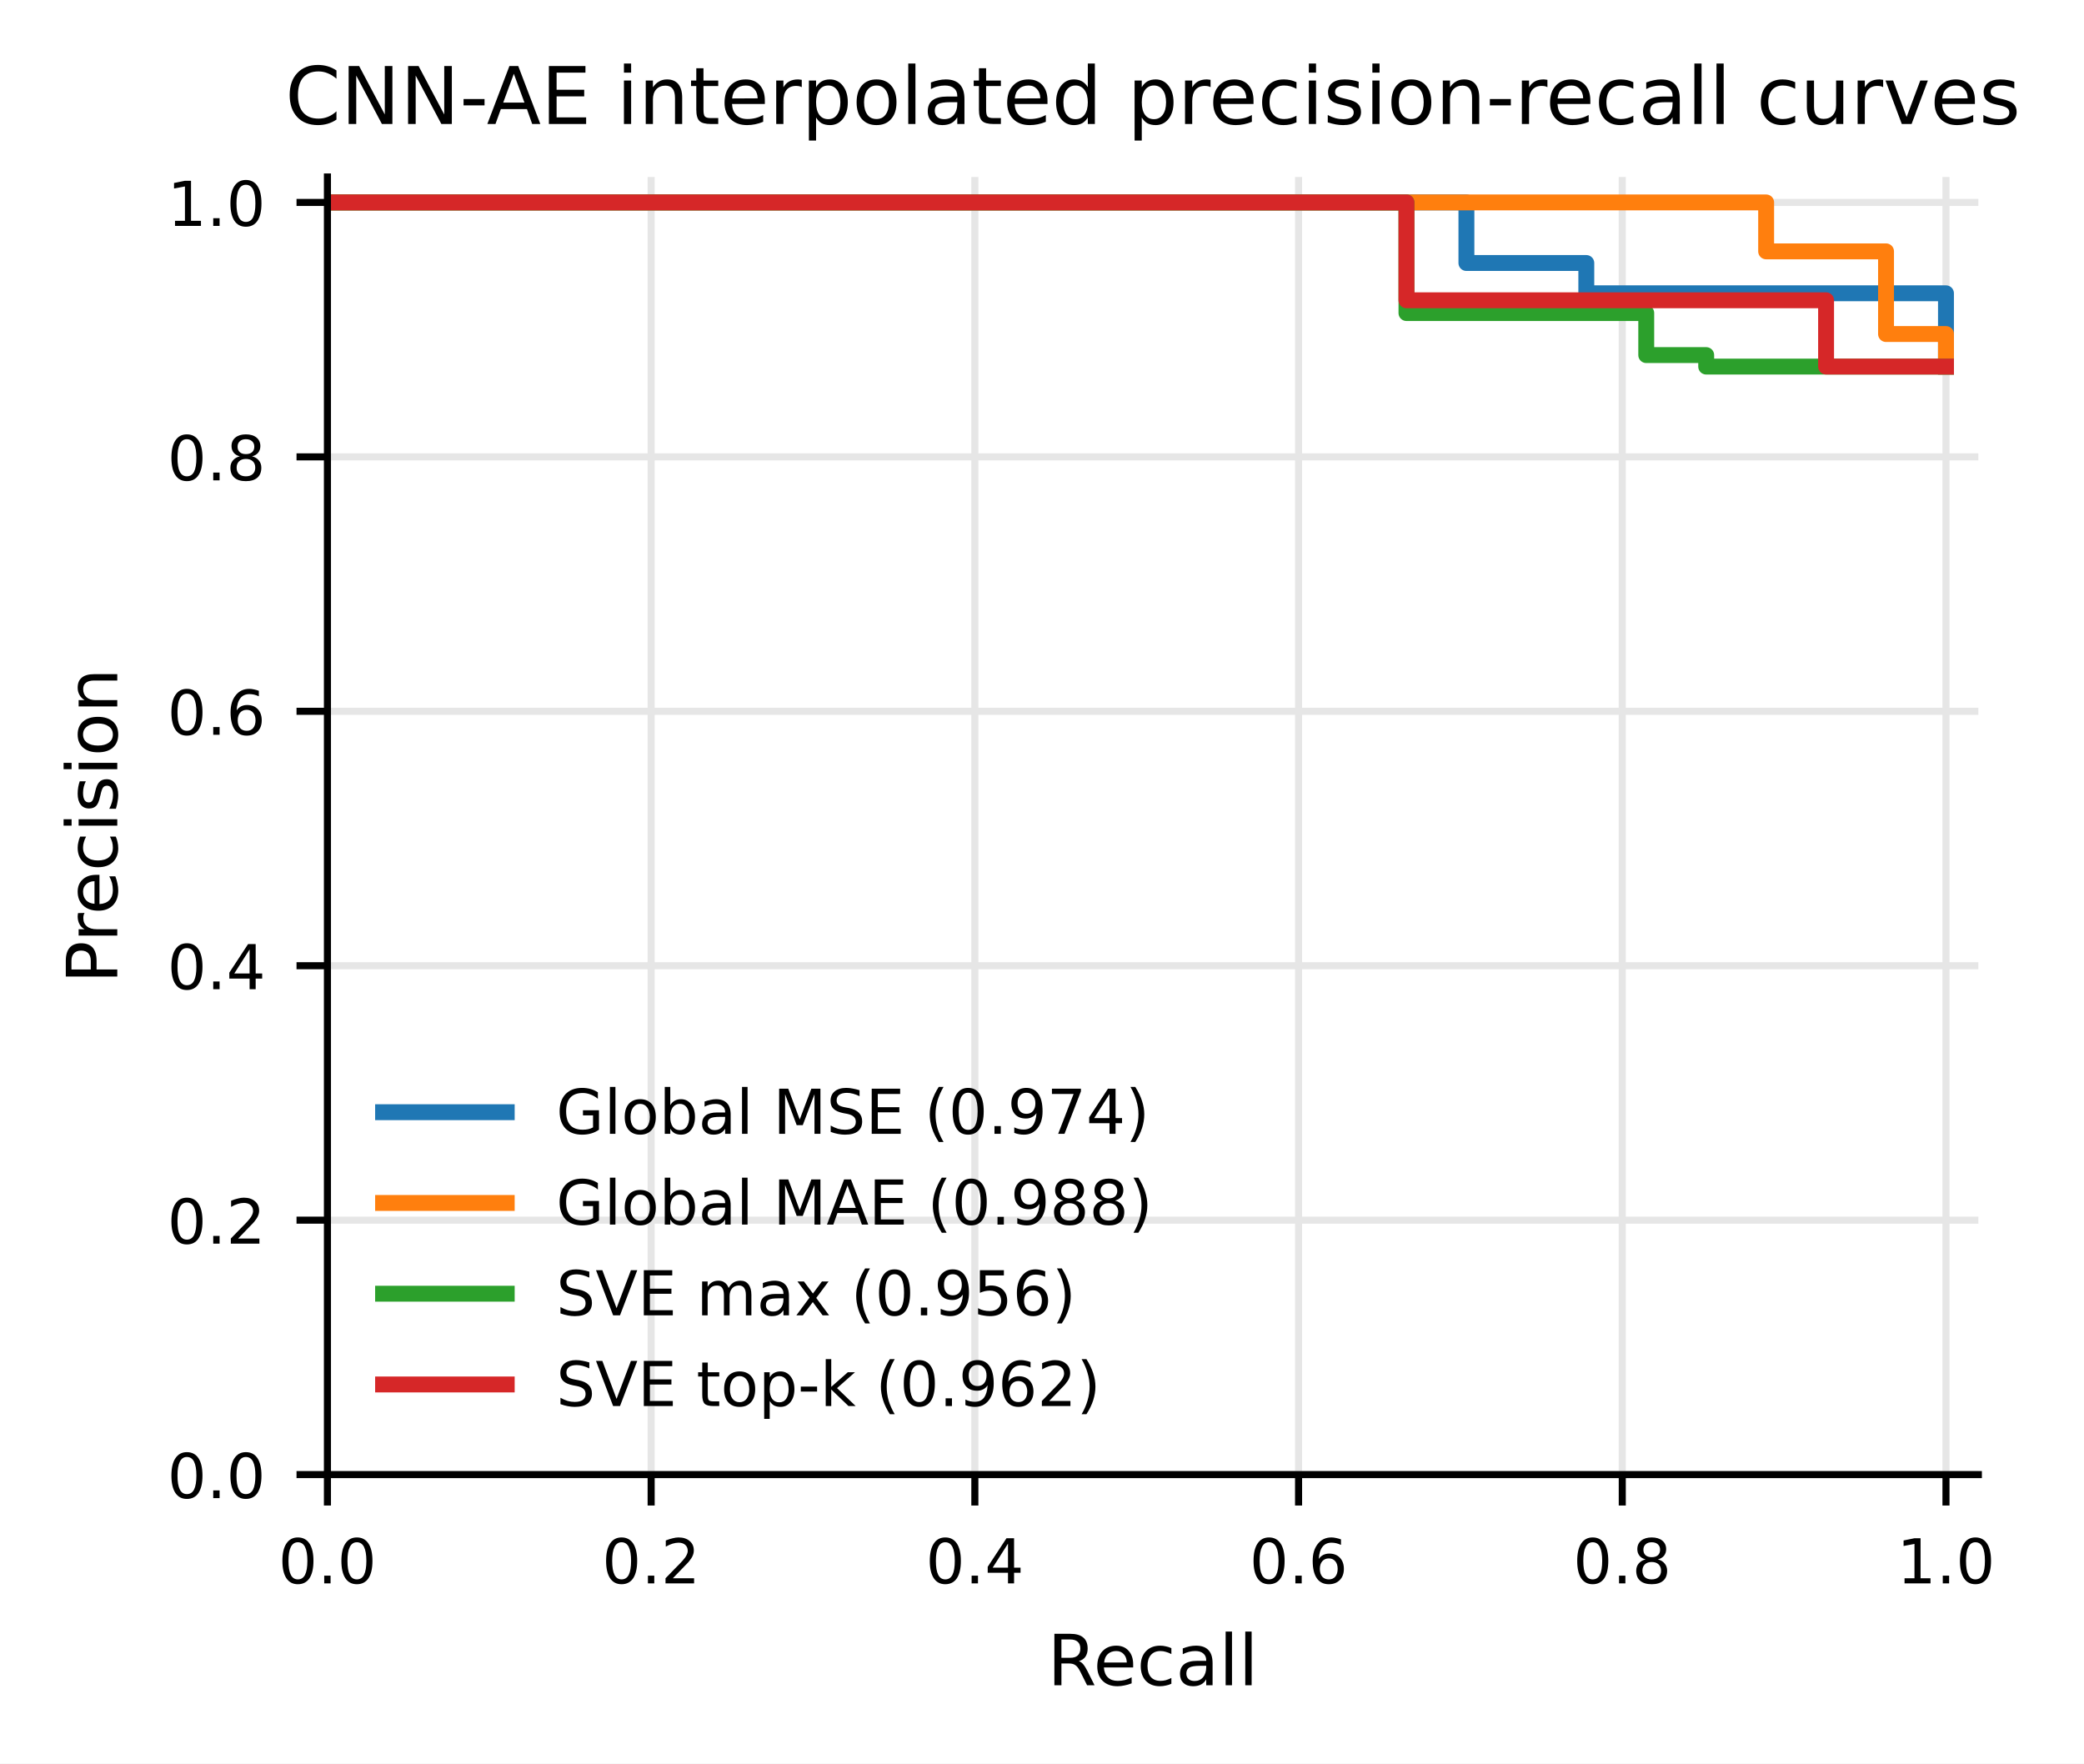
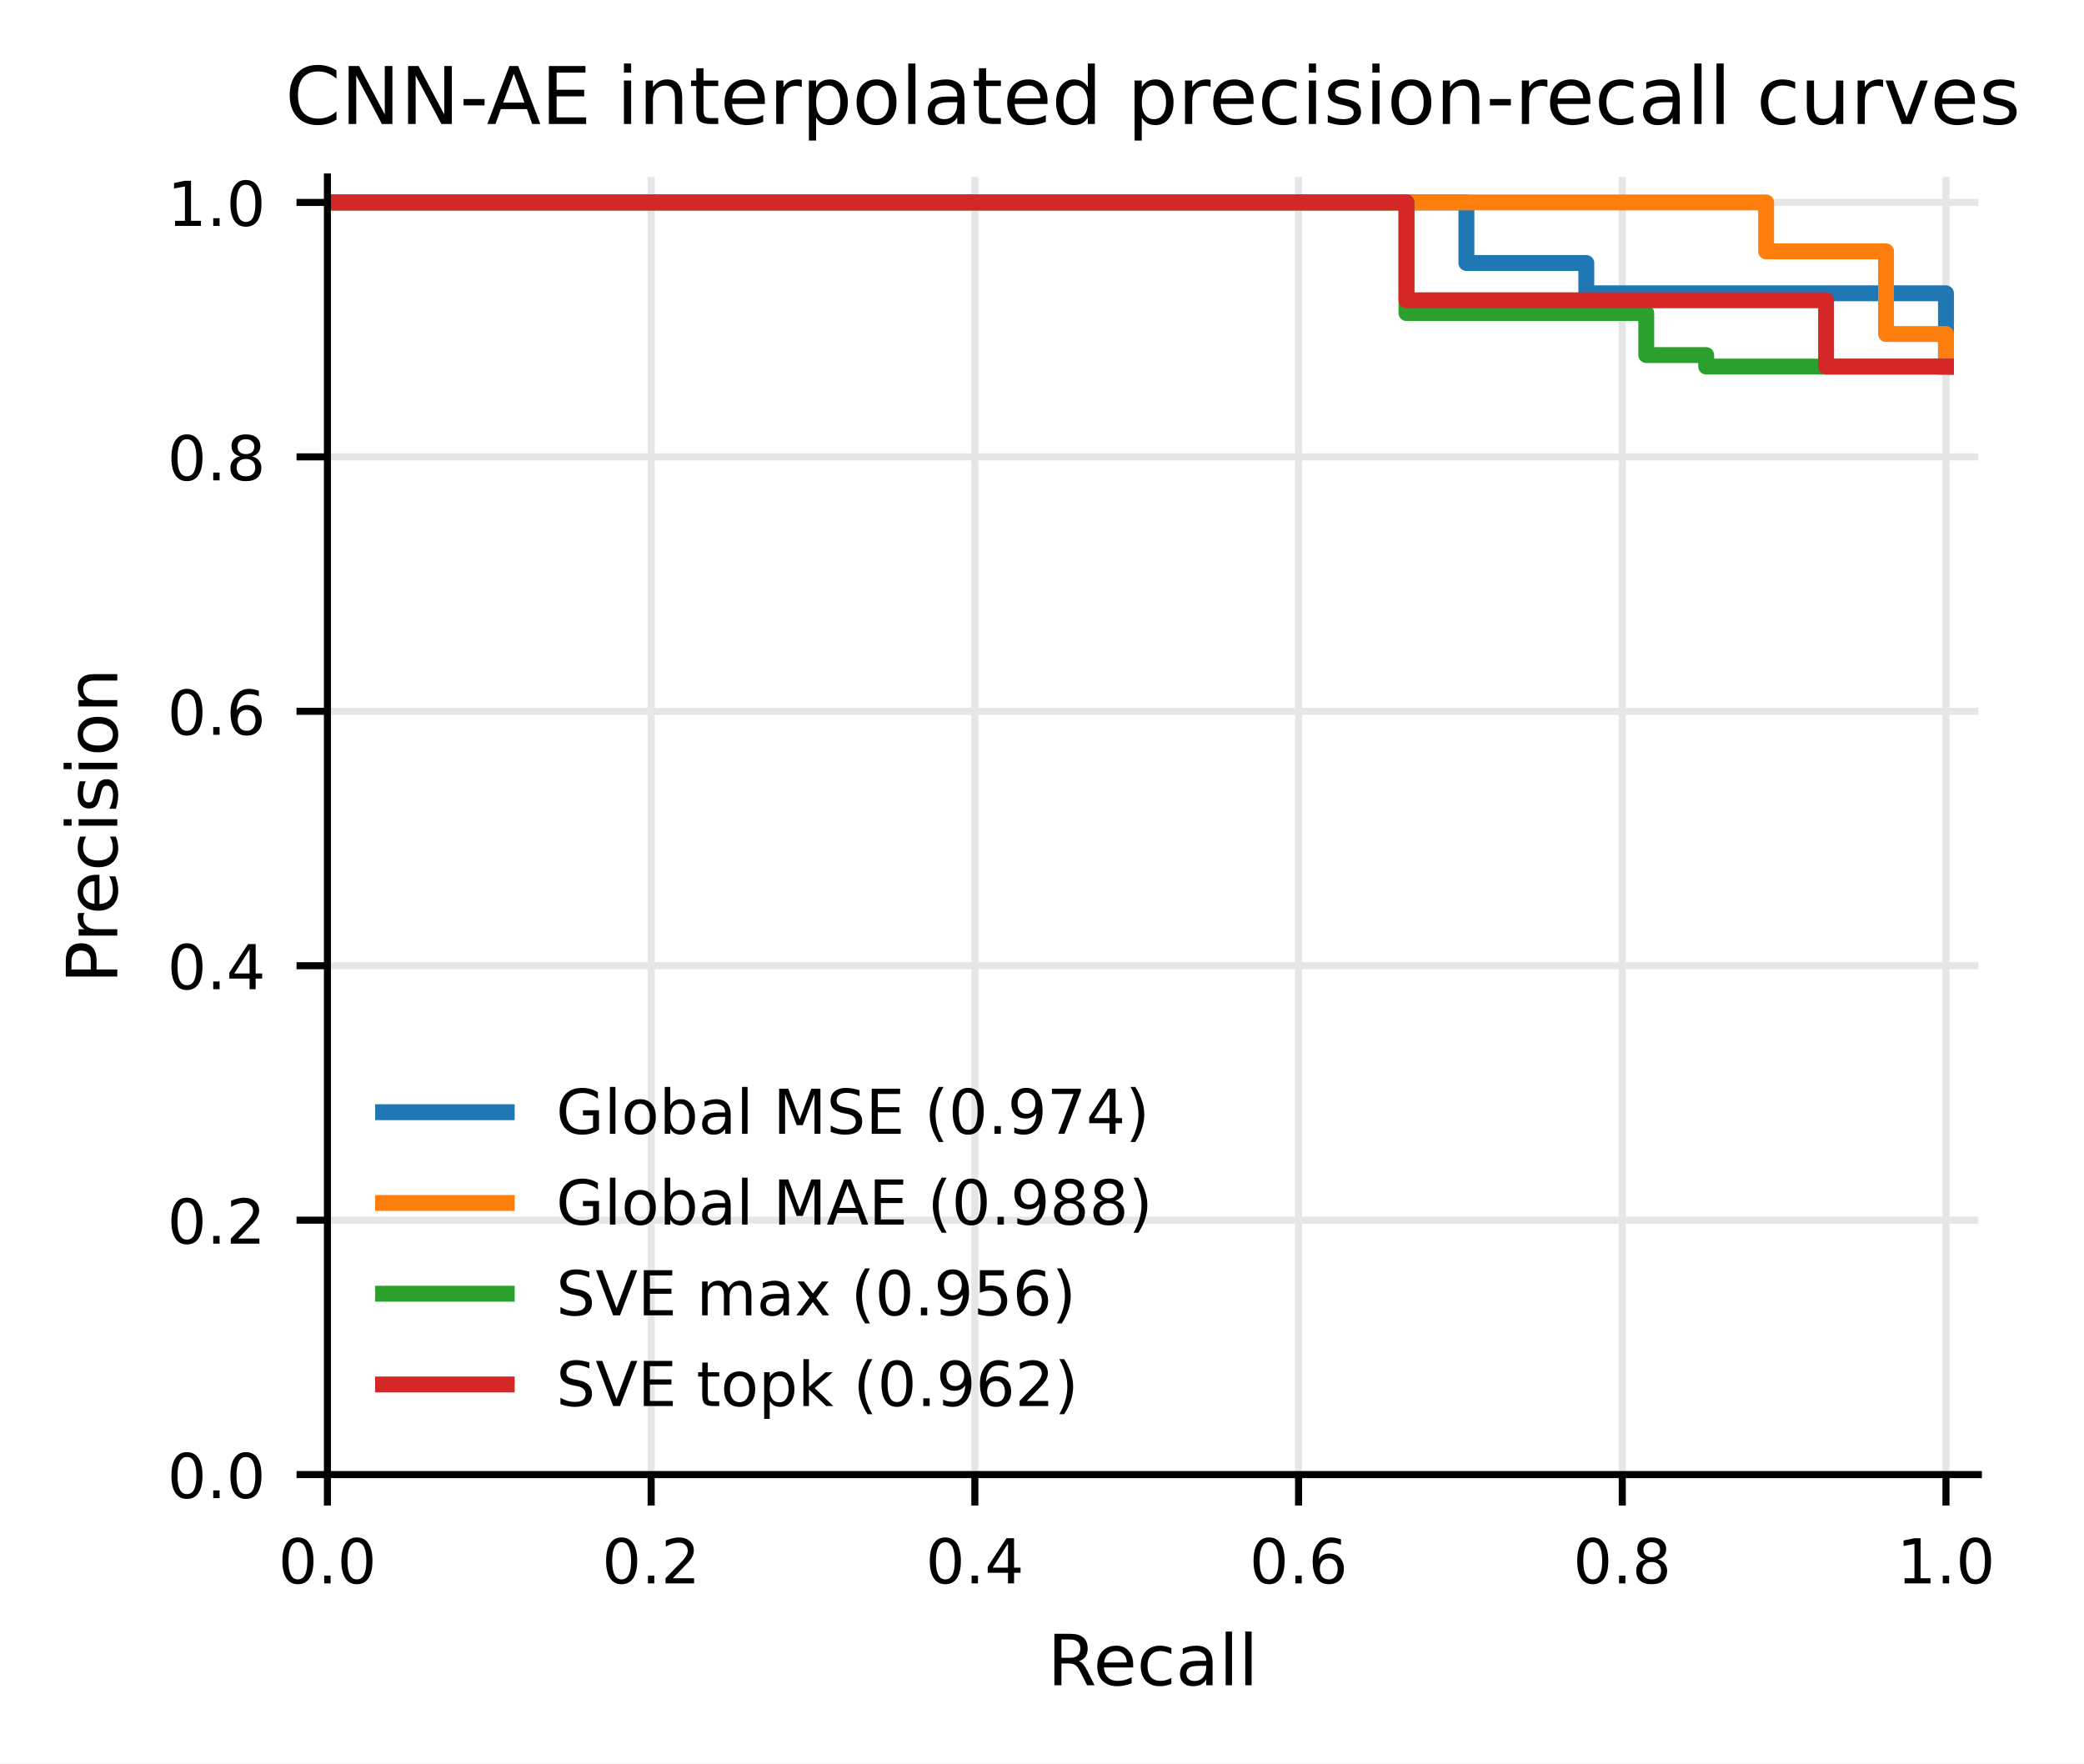
<svg xmlns="http://www.w3.org/2000/svg" xmlns:xlink="http://www.w3.org/1999/xlink" width="235.967pt" height="199.672pt" viewBox="0 0 235.967 199.672" version="1.1">
  <defs>
    <style type="text/css">*{stroke-linejoin: round; stroke-linecap: butt}</style>
  </defs>
  <g id="figure_1">
    <g id="patch_1">
      <path d="M 0 199.672  L 235.967 199.672  L 235.967 0  L 0 0  z " style="fill: #ffffff" />
    </g>
    <g id="axes_1">
      <g id="patch_2">
        <path d="M 37.075 166.955  L 224.005 166.955  L 224.005 20.039  L 37.075 20.039  z " style="fill: #ffffff" />
      </g>
      <g id="matplotlib.axis_1">
        <g id="xtick_1">
          <g id="line2d_1">
-             <path d="M 37.075 166.955  L 37.075 20.039  " clip-path="url(#pa5c4c5055e)" style="fill: none; stroke: #e6e6e6; stroke-width: 0.8; stroke-linecap: square" />
+             <path d="M 37.075 166.955  L 37.075 20.039  " clip-path="url(#p2577e0d616)" style="fill: none; stroke: #e6e6e6; stroke-width: 0.8; stroke-linecap: square" />
          </g>
          <g id="line2d_2">
            <defs>
-               <path id="mca1e0b8b59" d="M 0 0  L 0 3.5  " style="stroke: #000000; stroke-width: 0.8" />
+               <path id="mba14628def" d="M 0 0  L 0 3.5  " style="stroke: #000000; stroke-width: 0.8" />
            </defs>
            <g>
-               <use xlink:href="#mca1e0b8b59" x="37.075" y="166.955" style="stroke: #000000; stroke-width: 0.8" />
+               <use xlink:href="#mba14628def" x="37.075" y="166.955" style="stroke: #000000; stroke-width: 0.8" />
            </g>
          </g>
          <g id="text_1">
            <text style="font-size: 7px; font-family: 'DejaVu Sans', 'Bitstream Vera Sans', 'Computer Modern Sans Serif', 'Lucida Grande', 'Verdana', 'Geneva', 'Lucid', 'Arial', 'Helvetica', 'Avant Garde', sans-serif; text-anchor: middle" x="37.075" y="179.274" transform="rotate(-0 37.07469 179.2735)">0.0</text>
          </g>
        </g>
        <g id="xtick_2">
          <g id="line2d_3">
-             <path d="M 73.728 166.955  L 73.728 20.039  " clip-path="url(#pa5c4c5055e)" style="fill: none; stroke: #e6e6e6; stroke-width: 0.8; stroke-linecap: square" />
+             <path d="M 73.728 166.955  L 73.728 20.039  " clip-path="url(#p2577e0d616)" style="fill: none; stroke: #e6e6e6; stroke-width: 0.8; stroke-linecap: square" />
          </g>
          <g id="line2d_4">
            <g>
-               <use xlink:href="#mca1e0b8b59" x="73.728" y="166.955" style="stroke: #000000; stroke-width: 0.8" />
+               <use xlink:href="#mba14628def" x="73.728" y="166.955" style="stroke: #000000; stroke-width: 0.8" />
            </g>
          </g>
          <g id="text_2">
            <text style="font-size: 7px; font-family: 'DejaVu Sans', 'Bitstream Vera Sans', 'Computer Modern Sans Serif', 'Lucida Grande', 'Verdana', 'Geneva', 'Lucid', 'Arial', 'Helvetica', 'Avant Garde', sans-serif; text-anchor: middle" x="73.728" y="179.274" transform="rotate(-0 73.72763 179.2735)">0.2</text>
          </g>
        </g>
        <g id="xtick_3">
          <g id="line2d_5">
-             <path d="M 110.381 166.955  L 110.381 20.039  " clip-path="url(#pa5c4c5055e)" style="fill: none; stroke: #e6e6e6; stroke-width: 0.8; stroke-linecap: square" />
+             <path d="M 110.381 166.955  L 110.381 20.039  " clip-path="url(#p2577e0d616)" style="fill: none; stroke: #e6e6e6; stroke-width: 0.8; stroke-linecap: square" />
          </g>
          <g id="line2d_6">
            <g>
-               <use xlink:href="#mca1e0b8b59" x="110.381" y="166.955" style="stroke: #000000; stroke-width: 0.8" />
+               <use xlink:href="#mba14628def" x="110.381" y="166.955" style="stroke: #000000; stroke-width: 0.8" />
            </g>
          </g>
          <g id="text_3">
            <text style="font-size: 7px; font-family: 'DejaVu Sans', 'Bitstream Vera Sans', 'Computer Modern Sans Serif', 'Lucida Grande', 'Verdana', 'Geneva', 'Lucid', 'Arial', 'Helvetica', 'Avant Garde', sans-serif; text-anchor: middle" x="110.381" y="179.274" transform="rotate(-0 110.3806 179.2735)">0.4</text>
          </g>
        </g>
        <g id="xtick_4">
          <g id="line2d_7">
-             <path d="M 147.034 166.955  L 147.034 20.039  " clip-path="url(#pa5c4c5055e)" style="fill: none; stroke: #e6e6e6; stroke-width: 0.8; stroke-linecap: square" />
+             <path d="M 147.034 166.955  L 147.034 20.039  " clip-path="url(#p2577e0d616)" style="fill: none; stroke: #e6e6e6; stroke-width: 0.8; stroke-linecap: square" />
          </g>
          <g id="line2d_8">
            <g>
-               <use xlink:href="#mca1e0b8b59" x="147.034" y="166.955" style="stroke: #000000; stroke-width: 0.8" />
+               <use xlink:href="#mba14628def" x="147.034" y="166.955" style="stroke: #000000; stroke-width: 0.8" />
            </g>
          </g>
          <g id="text_4">
            <text style="font-size: 7px; font-family: 'DejaVu Sans', 'Bitstream Vera Sans', 'Computer Modern Sans Serif', 'Lucida Grande', 'Verdana', 'Geneva', 'Lucid', 'Arial', 'Helvetica', 'Avant Garde', sans-serif; text-anchor: middle" x="147.034" y="179.274" transform="rotate(-0 147.0335 179.2735)">0.6</text>
          </g>
        </g>
        <g id="xtick_5">
          <g id="line2d_9">
-             <path d="M 183.686 166.955  L 183.686 20.039  " clip-path="url(#pa5c4c5055e)" style="fill: none; stroke: #e6e6e6; stroke-width: 0.8; stroke-linecap: square" />
+             <path d="M 183.686 166.955  L 183.686 20.039  " clip-path="url(#p2577e0d616)" style="fill: none; stroke: #e6e6e6; stroke-width: 0.8; stroke-linecap: square" />
          </g>
          <g id="line2d_10">
            <g>
-               <use xlink:href="#mca1e0b8b59" x="183.686" y="166.955" style="stroke: #000000; stroke-width: 0.8" />
+               <use xlink:href="#mba14628def" x="183.686" y="166.955" style="stroke: #000000; stroke-width: 0.8" />
            </g>
          </g>
          <g id="text_5">
            <text style="font-size: 7px; font-family: 'DejaVu Sans', 'Bitstream Vera Sans', 'Computer Modern Sans Serif', 'Lucida Grande', 'Verdana', 'Geneva', 'Lucid', 'Arial', 'Helvetica', 'Avant Garde', sans-serif; text-anchor: middle" x="183.686" y="179.274" transform="rotate(-0 183.6865 179.2735)">0.8</text>
          </g>
        </g>
        <g id="xtick_6">
          <g id="line2d_11">
-             <path d="M 220.339 166.955  L 220.339 20.039  " clip-path="url(#pa5c4c5055e)" style="fill: none; stroke: #e6e6e6; stroke-width: 0.8; stroke-linecap: square" />
+             <path d="M 220.339 166.955  L 220.339 20.039  " clip-path="url(#p2577e0d616)" style="fill: none; stroke: #e6e6e6; stroke-width: 0.8; stroke-linecap: square" />
          </g>
          <g id="line2d_12">
            <g>
-               <use xlink:href="#mca1e0b8b59" x="220.339" y="166.955" style="stroke: #000000; stroke-width: 0.8" />
+               <use xlink:href="#mba14628def" x="220.339" y="166.955" style="stroke: #000000; stroke-width: 0.8" />
            </g>
          </g>
          <g id="text_6">
            <text style="font-size: 7px; font-family: 'DejaVu Sans', 'Bitstream Vera Sans', 'Computer Modern Sans Serif', 'Lucida Grande', 'Verdana', 'Geneva', 'Lucid', 'Arial', 'Helvetica', 'Avant Garde', sans-serif; text-anchor: middle" x="220.339" y="179.274" transform="rotate(-0 220.3394 179.2735)">1.0</text>
          </g>
        </g>
        <g id="text_7">
          <text style="font-size: 8px; font-family: 'DejaVu Sans', 'Bitstream Vera Sans', 'Computer Modern Sans Serif', 'Lucida Grande', 'Verdana', 'Geneva', 'Lucid', 'Arial', 'Helvetica', 'Avant Garde', sans-serif; text-anchor: middle" x="130.54" y="190.808" transform="rotate(-0 130.5397 190.808)">Recall</text>
        </g>
      </g>
      <g id="matplotlib.axis_2">
        <g id="ytick_1">
          <g id="line2d_13">
-             <path d="M 37.075 166.955  L 224.005 166.955  " clip-path="url(#pa5c4c5055e)" style="fill: none; stroke: #e6e6e6; stroke-width: 0.8; stroke-linecap: square" />
+             <path d="M 37.075 166.955  L 224.005 166.955  " clip-path="url(#p2577e0d616)" style="fill: none; stroke: #e6e6e6; stroke-width: 0.8; stroke-linecap: square" />
          </g>
          <g id="line2d_14">
            <defs>
-               <path id="m54156bf46f" d="M 0 0  L -3.5 0  " style="stroke: #000000; stroke-width: 0.8" />
+               <path id="m273f3c4604" d="M 0 0  L -3.5 0  " style="stroke: #000000; stroke-width: 0.8" />
            </defs>
            <g>
-               <use xlink:href="#m54156bf46f" x="37.075" y="166.955" style="stroke: #000000; stroke-width: 0.8" />
+               <use xlink:href="#m273f3c4604" x="37.075" y="166.955" style="stroke: #000000; stroke-width: 0.8" />
            </g>
          </g>
          <g id="text_8">
            <text style="font-size: 7px; font-family: 'DejaVu Sans', 'Bitstream Vera Sans', 'Computer Modern Sans Serif', 'Lucida Grande', 'Verdana', 'Geneva', 'Lucid', 'Arial', 'Helvetica', 'Avant Garde', sans-serif; text-anchor: end" x="30.075" y="169.614" transform="rotate(-0 30.07469 169.614)">0.0</text>
          </g>
        </g>
        <g id="ytick_2">
          <g id="line2d_15">
-             <path d="M 37.075 138.148  L 224.005 138.148  " clip-path="url(#pa5c4c5055e)" style="fill: none; stroke: #e6e6e6; stroke-width: 0.8; stroke-linecap: square" />
+             <path d="M 37.075 138.148  L 224.005 138.148  " clip-path="url(#p2577e0d616)" style="fill: none; stroke: #e6e6e6; stroke-width: 0.8; stroke-linecap: square" />
          </g>
          <g id="line2d_16">
            <g>
-               <use xlink:href="#m54156bf46f" x="37.075" y="138.148" style="stroke: #000000; stroke-width: 0.8" />
+               <use xlink:href="#m273f3c4604" x="37.075" y="138.148" style="stroke: #000000; stroke-width: 0.8" />
            </g>
          </g>
          <g id="text_9">
            <text style="font-size: 7px; font-family: 'DejaVu Sans', 'Bitstream Vera Sans', 'Computer Modern Sans Serif', 'Lucida Grande', 'Verdana', 'Geneva', 'Lucid', 'Arial', 'Helvetica', 'Avant Garde', sans-serif; text-anchor: end" x="30.075" y="140.807" transform="rotate(-0 30.07469 140.807)">0.2</text>
          </g>
        </g>
        <g id="ytick_3">
          <g id="line2d_17">
-             <path d="M 37.075 109.34  L 224.005 109.34  " clip-path="url(#pa5c4c5055e)" style="fill: none; stroke: #e6e6e6; stroke-width: 0.8; stroke-linecap: square" />
+             <path d="M 37.075 109.34  L 224.005 109.34  " clip-path="url(#p2577e0d616)" style="fill: none; stroke: #e6e6e6; stroke-width: 0.8; stroke-linecap: square" />
          </g>
          <g id="line2d_18">
            <g>
-               <use xlink:href="#m54156bf46f" x="37.075" y="109.34" style="stroke: #000000; stroke-width: 0.8" />
+               <use xlink:href="#m273f3c4604" x="37.075" y="109.34" style="stroke: #000000; stroke-width: 0.8" />
            </g>
          </g>
          <g id="text_10">
            <text style="font-size: 7px; font-family: 'DejaVu Sans', 'Bitstream Vera Sans', 'Computer Modern Sans Serif', 'Lucida Grande', 'Verdana', 'Geneva', 'Lucid', 'Arial', 'Helvetica', 'Avant Garde', sans-serif; text-anchor: end" x="30.075" y="112" transform="rotate(-0 30.07469 111.9999)">0.4</text>
          </g>
        </g>
        <g id="ytick_4">
          <g id="line2d_19">
-             <path d="M 37.075 80.533  L 224.005 80.533  " clip-path="url(#pa5c4c5055e)" style="fill: none; stroke: #e6e6e6; stroke-width: 0.8; stroke-linecap: square" />
+             <path d="M 37.075 80.533  L 224.005 80.533  " clip-path="url(#p2577e0d616)" style="fill: none; stroke: #e6e6e6; stroke-width: 0.8; stroke-linecap: square" />
          </g>
          <g id="line2d_20">
            <g>
-               <use xlink:href="#m54156bf46f" x="37.075" y="80.533" style="stroke: #000000; stroke-width: 0.8" />
+               <use xlink:href="#m273f3c4604" x="37.075" y="80.533" style="stroke: #000000; stroke-width: 0.8" />
            </g>
          </g>
          <g id="text_11">
            <text style="font-size: 7px; font-family: 'DejaVu Sans', 'Bitstream Vera Sans', 'Computer Modern Sans Serif', 'Lucida Grande', 'Verdana', 'Geneva', 'Lucid', 'Arial', 'Helvetica', 'Avant Garde', sans-serif; text-anchor: end" x="30.075" y="83.193" transform="rotate(-0 30.07469 83.19287)">0.6</text>
          </g>
        </g>
        <g id="ytick_5">
          <g id="line2d_21">
-             <path d="M 37.075 51.726  L 224.005 51.726  " clip-path="url(#pa5c4c5055e)" style="fill: none; stroke: #e6e6e6; stroke-width: 0.8; stroke-linecap: square" />
+             <path d="M 37.075 51.726  L 224.005 51.726  " clip-path="url(#p2577e0d616)" style="fill: none; stroke: #e6e6e6; stroke-width: 0.8; stroke-linecap: square" />
          </g>
          <g id="line2d_22">
            <g>
-               <use xlink:href="#m54156bf46f" x="37.075" y="51.726" style="stroke: #000000; stroke-width: 0.8" />
+               <use xlink:href="#m273f3c4604" x="37.075" y="51.726" style="stroke: #000000; stroke-width: 0.8" />
            </g>
          </g>
          <g id="text_12">
            <text style="font-size: 7px; font-family: 'DejaVu Sans', 'Bitstream Vera Sans', 'Computer Modern Sans Serif', 'Lucida Grande', 'Verdana', 'Geneva', 'Lucid', 'Arial', 'Helvetica', 'Avant Garde', sans-serif; text-anchor: end" x="30.075" y="54.386" transform="rotate(-0 30.07469 54.38581)">0.8</text>
          </g>
        </g>
        <g id="ytick_6">
          <g id="line2d_23">
-             <path d="M 37.075 22.919  L 224.005 22.919  " clip-path="url(#pa5c4c5055e)" style="fill: none; stroke: #e6e6e6; stroke-width: 0.8; stroke-linecap: square" />
+             <path d="M 37.075 22.919  L 224.005 22.919  " clip-path="url(#p2577e0d616)" style="fill: none; stroke: #e6e6e6; stroke-width: 0.8; stroke-linecap: square" />
          </g>
          <g id="line2d_24">
            <g>
-               <use xlink:href="#m54156bf46f" x="37.075" y="22.919" style="stroke: #000000; stroke-width: 0.8" />
+               <use xlink:href="#m273f3c4604" x="37.075" y="22.919" style="stroke: #000000; stroke-width: 0.8" />
            </g>
          </g>
          <g id="text_13">
            <text style="font-size: 7px; font-family: 'DejaVu Sans', 'Bitstream Vera Sans', 'Computer Modern Sans Serif', 'Lucida Grande', 'Verdana', 'Geneva', 'Lucid', 'Arial', 'Helvetica', 'Avant Garde', sans-serif; text-anchor: end" x="30.075" y="25.579" transform="rotate(-0 30.07469 25.57875)">1.0</text>
          </g>
        </g>
        <g id="text_14">
          <text style="font-size: 8px; font-family: 'DejaVu Sans', 'Bitstream Vera Sans', 'Computer Modern Sans Serif', 'Lucida Grande', 'Verdana', 'Geneva', 'Lucid', 'Arial', 'Helvetica', 'Avant Garde', sans-serif; text-anchor: middle" x="13.279" y="93.497" transform="rotate(-90 13.27875 93.49659)">Precision</text>
        </g>
      </g>
      <g id="line2d_25">
-         <path d="M 37.075 22.919  L 43.862 22.919  L 43.862 22.919  L 50.65 22.919  L 50.65 22.919  L 57.437 22.919  L 57.437 22.919  L 64.225 22.919  L 64.225 22.919  L 71.013 22.919  L 71.013 22.919  L 77.8 22.919  L 77.8 22.919  L 84.588 22.919  L 84.588 22.919  L 91.375 22.919  L 91.375 22.919  L 98.163 22.919  L 98.163 22.919  L 104.951 22.919  L 104.951 22.919  L 111.738 22.919  L 111.738 22.919  L 118.526 22.919  L 118.526 22.919  L 125.313 22.919  L 125.313 22.919  L 132.101 22.919  L 132.101 22.919  L 138.888 22.919  L 138.888 22.919  L 145.676 22.919  L 145.676 22.919  L 152.464 22.919  L 152.464 22.919  L 159.251 22.919  L 159.251 22.919  L 166.039 22.919  L 166.039 29.778  L 172.826 29.778  L 172.826 29.778  L 179.614 29.778  L 179.614 33.208  L 186.401 33.208  L 186.401 33.208  L 193.189 33.208  L 193.189 33.208  L 199.977 33.208  L 199.977 33.208  L 206.764 33.208  L 206.764 33.208  L 213.552 33.208  L 213.552 33.208  L 220.339 33.208  L 220.339 41.504  " clip-path="url(#pa5c4c5055e)" style="fill: none; stroke: #1f77b4; stroke-width: 1.8; stroke-linecap: square" />
+         <path d="M 37.075 22.919  L 43.862 22.919  L 43.862 22.919  L 50.65 22.919  L 50.65 22.919  L 57.437 22.919  L 57.437 22.919  L 64.225 22.919  L 64.225 22.919  L 71.013 22.919  L 71.013 22.919  L 77.8 22.919  L 77.8 22.919  L 84.588 22.919  L 84.588 22.919  L 91.375 22.919  L 91.375 22.919  L 98.163 22.919  L 98.163 22.919  L 104.951 22.919  L 104.951 22.919  L 111.738 22.919  L 111.738 22.919  L 118.526 22.919  L 118.526 22.919  L 125.313 22.919  L 125.313 22.919  L 132.101 22.919  L 132.101 22.919  L 138.888 22.919  L 138.888 22.919  L 145.676 22.919  L 145.676 22.919  L 152.464 22.919  L 152.464 22.919  L 159.251 22.919  L 159.251 22.919  L 166.039 22.919  L 166.039 29.778  L 172.826 29.778  L 172.826 29.778  L 179.614 29.778  L 179.614 33.208  L 186.401 33.208  L 186.401 33.208  L 193.189 33.208  L 193.189 33.208  L 199.977 33.208  L 199.977 33.208  L 206.764 33.208  L 206.764 33.208  L 213.552 33.208  L 213.552 33.208  L 220.339 33.208  L 220.339 41.504  " clip-path="url(#p2577e0d616)" style="fill: none; stroke: #1f77b4; stroke-width: 1.8; stroke-linecap: square" />
      </g>
      <g id="line2d_26">
-         <path d="M 37.075 22.919  L 43.862 22.919  L 43.862 22.919  L 50.65 22.919  L 50.65 22.919  L 57.437 22.919  L 57.437 22.919  L 64.225 22.919  L 64.225 22.919  L 71.013 22.919  L 71.013 22.919  L 77.8 22.919  L 77.8 22.919  L 84.588 22.919  L 84.588 22.919  L 91.375 22.919  L 91.375 22.919  L 98.163 22.919  L 98.163 22.919  L 104.951 22.919  L 104.951 22.919  L 111.738 22.919  L 111.738 22.919  L 118.526 22.919  L 118.526 22.919  L 125.313 22.919  L 125.313 22.919  L 132.101 22.919  L 132.101 22.919  L 138.888 22.919  L 138.888 22.919  L 145.676 22.919  L 145.676 22.919  L 152.464 22.919  L 152.464 22.919  L 159.251 22.919  L 159.251 22.919  L 166.039 22.919  L 166.039 22.919  L 172.826 22.919  L 172.826 22.919  L 179.614 22.919  L 179.614 22.919  L 186.401 22.919  L 186.401 22.919  L 193.189 22.919  L 193.189 22.919  L 199.977 22.919  L 199.977 28.459  L 206.764 28.459  L 206.764 28.459  L 213.552 28.459  L 213.552 37.82  L 220.339 37.82  L 220.339 41.504  " clip-path="url(#pa5c4c5055e)" style="fill: none; stroke: #ff7f0e; stroke-width: 1.8; stroke-linecap: square" />
+         <path d="M 37.075 22.919  L 43.862 22.919  L 43.862 22.919  L 50.65 22.919  L 50.65 22.919  L 57.437 22.919  L 57.437 22.919  L 64.225 22.919  L 64.225 22.919  L 71.013 22.919  L 71.013 22.919  L 77.8 22.919  L 77.8 22.919  L 84.588 22.919  L 84.588 22.919  L 91.375 22.919  L 91.375 22.919  L 98.163 22.919  L 98.163 22.919  L 104.951 22.919  L 104.951 22.919  L 111.738 22.919  L 111.738 22.919  L 118.526 22.919  L 118.526 22.919  L 125.313 22.919  L 125.313 22.919  L 132.101 22.919  L 132.101 22.919  L 138.888 22.919  L 138.888 22.919  L 145.676 22.919  L 145.676 22.919  L 152.464 22.919  L 152.464 22.919  L 159.251 22.919  L 159.251 22.919  L 166.039 22.919  L 166.039 22.919  L 172.826 22.919  L 172.826 22.919  L 179.614 22.919  L 179.614 22.919  L 186.401 22.919  L 186.401 22.919  L 193.189 22.919  L 193.189 22.919  L 199.977 22.919  L 199.977 28.459  L 206.764 28.459  L 206.764 28.459  L 213.552 28.459  L 213.552 37.82  L 220.339 37.82  L 220.339 41.504  " clip-path="url(#p2577e0d616)" style="fill: none; stroke: #ff7f0e; stroke-width: 1.8; stroke-linecap: square" />
      </g>
      <g id="line2d_27">
-         <path d="M 37.075 22.919  L 43.862 22.919  L 43.862 22.919  L 50.65 22.919  L 50.65 22.919  L 57.437 22.919  L 57.437 22.919  L 64.225 22.919  L 64.225 22.919  L 71.013 22.919  L 71.013 22.919  L 77.8 22.919  L 77.8 22.919  L 84.588 22.919  L 84.588 22.919  L 91.375 22.919  L 91.375 22.919  L 98.163 22.919  L 98.163 22.919  L 104.951 22.919  L 104.951 22.919  L 111.738 22.919  L 111.738 22.919  L 118.526 22.919  L 118.526 22.919  L 125.313 22.919  L 125.313 22.919  L 132.101 22.919  L 132.101 22.919  L 138.888 22.919  L 138.888 22.919  L 145.676 22.919  L 145.676 22.919  L 152.464 22.919  L 152.464 22.919  L 159.251 22.919  L 159.251 35.444  L 166.039 35.444  L 166.039 35.444  L 172.826 35.444  L 172.826 35.444  L 179.614 35.444  L 179.614 35.444  L 186.401 35.444  L 186.401 40.204  L 193.189 40.204  L 193.189 41.504  L 199.977 41.504  L 199.977 41.504  L 206.764 41.504  L 206.764 41.504  L 213.552 41.504  L 213.552 41.504  L 220.339 41.504  L 220.339 41.504  " clip-path="url(#pa5c4c5055e)" style="fill: none; stroke: #2ca02c; stroke-width: 1.8; stroke-linecap: square" />
+         <path d="M 37.075 22.919  L 43.862 22.919  L 43.862 22.919  L 50.65 22.919  L 50.65 22.919  L 57.437 22.919  L 57.437 22.919  L 64.225 22.919  L 64.225 22.919  L 71.013 22.919  L 71.013 22.919  L 77.8 22.919  L 77.8 22.919  L 84.588 22.919  L 84.588 22.919  L 91.375 22.919  L 91.375 22.919  L 98.163 22.919  L 98.163 22.919  L 104.951 22.919  L 104.951 22.919  L 111.738 22.919  L 111.738 22.919  L 118.526 22.919  L 118.526 22.919  L 125.313 22.919  L 125.313 22.919  L 132.101 22.919  L 132.101 22.919  L 138.888 22.919  L 138.888 22.919  L 145.676 22.919  L 145.676 22.919  L 152.464 22.919  L 152.464 22.919  L 159.251 22.919  L 159.251 35.444  L 166.039 35.444  L 166.039 35.444  L 172.826 35.444  L 172.826 35.444  L 179.614 35.444  L 179.614 35.444  L 186.401 35.444  L 186.401 40.204  L 193.189 40.204  L 193.189 41.504  L 199.977 41.504  L 199.977 41.504  L 206.764 41.504  L 206.764 41.504  L 213.552 41.504  L 213.552 41.504  L 220.339 41.504  L 220.339 41.504  " clip-path="url(#p2577e0d616)" style="fill: none; stroke: #2ca02c; stroke-width: 1.8; stroke-linecap: square" />
      </g>
      <g id="line2d_28">
-         <path d="M 37.075 22.919  L 43.862 22.919  L 43.862 22.919  L 50.65 22.919  L 50.65 22.919  L 57.437 22.919  L 57.437 22.919  L 64.225 22.919  L 64.225 22.919  L 71.013 22.919  L 71.013 22.919  L 77.8 22.919  L 77.8 22.919  L 84.588 22.919  L 84.588 22.919  L 91.375 22.919  L 91.375 22.919  L 98.163 22.919  L 98.163 22.919  L 104.951 22.919  L 104.951 22.919  L 111.738 22.919  L 111.738 22.919  L 118.526 22.919  L 118.526 22.919  L 125.313 22.919  L 125.313 22.919  L 132.101 22.919  L 132.101 22.919  L 138.888 22.919  L 138.888 22.919  L 145.676 22.919  L 145.676 22.919  L 152.464 22.919  L 152.464 22.919  L 159.251 22.919  L 159.251 33.999  L 166.039 33.999  L 166.039 33.999  L 172.826 33.999  L 172.826 33.999  L 179.614 33.999  L 179.614 33.999  L 186.401 33.999  L 186.401 33.999  L 193.189 33.999  L 193.189 33.999  L 199.977 33.999  L 199.977 33.999  L 206.764 33.999  L 206.764 41.504  L 213.552 41.504  L 213.552 41.504  L 220.339 41.504  L 220.339 41.504  " clip-path="url(#pa5c4c5055e)" style="fill: none; stroke: #d62728; stroke-width: 1.8; stroke-linecap: square" />
+         <path d="M 37.075 22.919  L 43.862 22.919  L 43.862 22.919  L 50.65 22.919  L 50.65 22.919  L 57.437 22.919  L 57.437 22.919  L 64.225 22.919  L 64.225 22.919  L 71.013 22.919  L 71.013 22.919  L 77.8 22.919  L 77.8 22.919  L 84.588 22.919  L 84.588 22.919  L 91.375 22.919  L 91.375 22.919  L 98.163 22.919  L 98.163 22.919  L 104.951 22.919  L 104.951 22.919  L 111.738 22.919  L 111.738 22.919  L 118.526 22.919  L 118.526 22.919  L 125.313 22.919  L 125.313 22.919  L 132.101 22.919  L 132.101 22.919  L 138.888 22.919  L 138.888 22.919  L 145.676 22.919  L 145.676 22.919  L 152.464 22.919  L 152.464 22.919  L 159.251 22.919  L 159.251 33.999  L 166.039 33.999  L 166.039 33.999  L 172.826 33.999  L 172.826 33.999  L 179.614 33.999  L 179.614 33.999  L 186.401 33.999  L 186.401 33.999  L 193.189 33.999  L 193.189 33.999  L 199.977 33.999  L 199.977 33.999  L 206.764 33.999  L 206.764 41.504  L 213.552 41.504  L 213.552 41.504  L 220.339 41.504  L 220.339 41.504  " clip-path="url(#p2577e0d616)" style="fill: none; stroke: #d62728; stroke-width: 1.8; stroke-linecap: square" />
      </g>
      <g id="patch_3">
        <path d="M 37.075 166.955  L 37.075 20.039  " style="fill: none; stroke: #000000; stroke-width: 0.8; stroke-linejoin: miter; stroke-linecap: square" />
      </g>
      <g id="patch_4">
        <path d="M 37.075 166.955  L 224.005 166.955  " style="fill: none; stroke: #000000; stroke-width: 0.8; stroke-linejoin: miter; stroke-linecap: square" />
      </g>
      <g id="text_15">
        <text style="font-size: 9px; font-family: 'DejaVu Sans', 'Bitstream Vera Sans', 'Computer Modern Sans Serif', 'Lucida Grande', 'Verdana', 'Geneva', 'Lucid', 'Arial', 'Helvetica', 'Avant Garde', sans-serif; text-anchor: middle" x="130.54" y="14.039" transform="rotate(-0 130.5397 14.03859)">CNN-AE interpolated precision-recall curves</text>
      </g>
      <g id="legend_1">
        <g id="line2d_29">
          <path d="M 43.375 125.925  L 50.375 125.925  L 50.375 125.925  L 57.375 125.925  L 57.375 125.925  " style="fill: none; stroke: #1f77b4; stroke-width: 1.8; stroke-linecap: square" />
        </g>
        <g id="text_16">
          <text style="font-size: 7px; font-family: 'DejaVu Sans', 'Bitstream Vera Sans', 'Computer Modern Sans Serif', 'Lucida Grande', 'Verdana', 'Geneva', 'Lucid', 'Arial', 'Helvetica', 'Avant Garde', sans-serif; text-anchor: start" x="62.975" y="128.375" transform="rotate(-0 62.97469 128.3748)">Global MSE (0.974)</text>
        </g>
        <g id="line2d_30">
          <path d="M 43.375 136.199  L 50.375 136.199  L 50.375 136.199  L 57.375 136.199  L 57.375 136.199  " style="fill: none; stroke: #ff7f0e; stroke-width: 1.8; stroke-linecap: square" />
        </g>
        <g id="text_17">
          <text style="font-size: 7px; font-family: 'DejaVu Sans', 'Bitstream Vera Sans', 'Computer Modern Sans Serif', 'Lucida Grande', 'Verdana', 'Geneva', 'Lucid', 'Arial', 'Helvetica', 'Avant Garde', sans-serif; text-anchor: start" x="62.975" y="138.649" transform="rotate(-0 62.97469 138.6494)">Global MAE (0.988)</text>
        </g>
        <g id="line2d_31">
          <path d="M 43.375 146.474  L 50.375 146.474  L 50.375 146.474  L 57.375 146.474  L 57.375 146.474  " style="fill: none; stroke: #2ca02c; stroke-width: 1.8; stroke-linecap: square" />
        </g>
        <g id="text_18">
          <text style="font-size: 7px; font-family: 'DejaVu Sans', 'Bitstream Vera Sans', 'Computer Modern Sans Serif', 'Lucida Grande', 'Verdana', 'Geneva', 'Lucid', 'Arial', 'Helvetica', 'Avant Garde', sans-serif; text-anchor: start" x="62.975" y="148.924" transform="rotate(-0 62.97469 148.9241)">SVE max (0.956)</text>
        </g>
        <g id="line2d_32">
          <path d="M 43.375 156.749  L 50.375 156.749  L 50.375 156.749  L 57.375 156.749  L 57.375 156.749  " style="fill: none; stroke: #d62728; stroke-width: 1.8; stroke-linecap: square" />
        </g>
        <g id="text_19">
-           <text style="font-size: 7px; font-family: 'DejaVu Sans', 'Bitstream Vera Sans', 'Computer Modern Sans Serif', 'Lucida Grande', 'Verdana', 'Geneva', 'Lucid', 'Arial', 'Helvetica', 'Avant Garde', sans-serif; text-anchor: start" x="62.975" y="159.199" transform="rotate(-0 62.97469 159.1988)">SVE top-k (0.962)</text>
+           <text style="font-size: 7px; font-family: 'DejaVu Sans', 'Bitstream Vera Sans', 'Computer Modern Sans Serif', 'Lucida Grande', 'Verdana', 'Geneva', 'Lucid', 'Arial', 'Helvetica', 'Avant Garde', sans-serif; text-anchor: start" x="62.975" y="159.199" transform="rotate(-0 62.97469 159.1988)">SVE topk (0.962)</text>
        </g>
      </g>
    </g>
  </g>
  <defs>
-     <clipPath id="pa5c4c5055e">
+     <clipPath id="p2577e0d616">
      <rect x="37.075" y="20.039" width="186.93" height="146.916" />
    </clipPath>
  </defs>
</svg>
